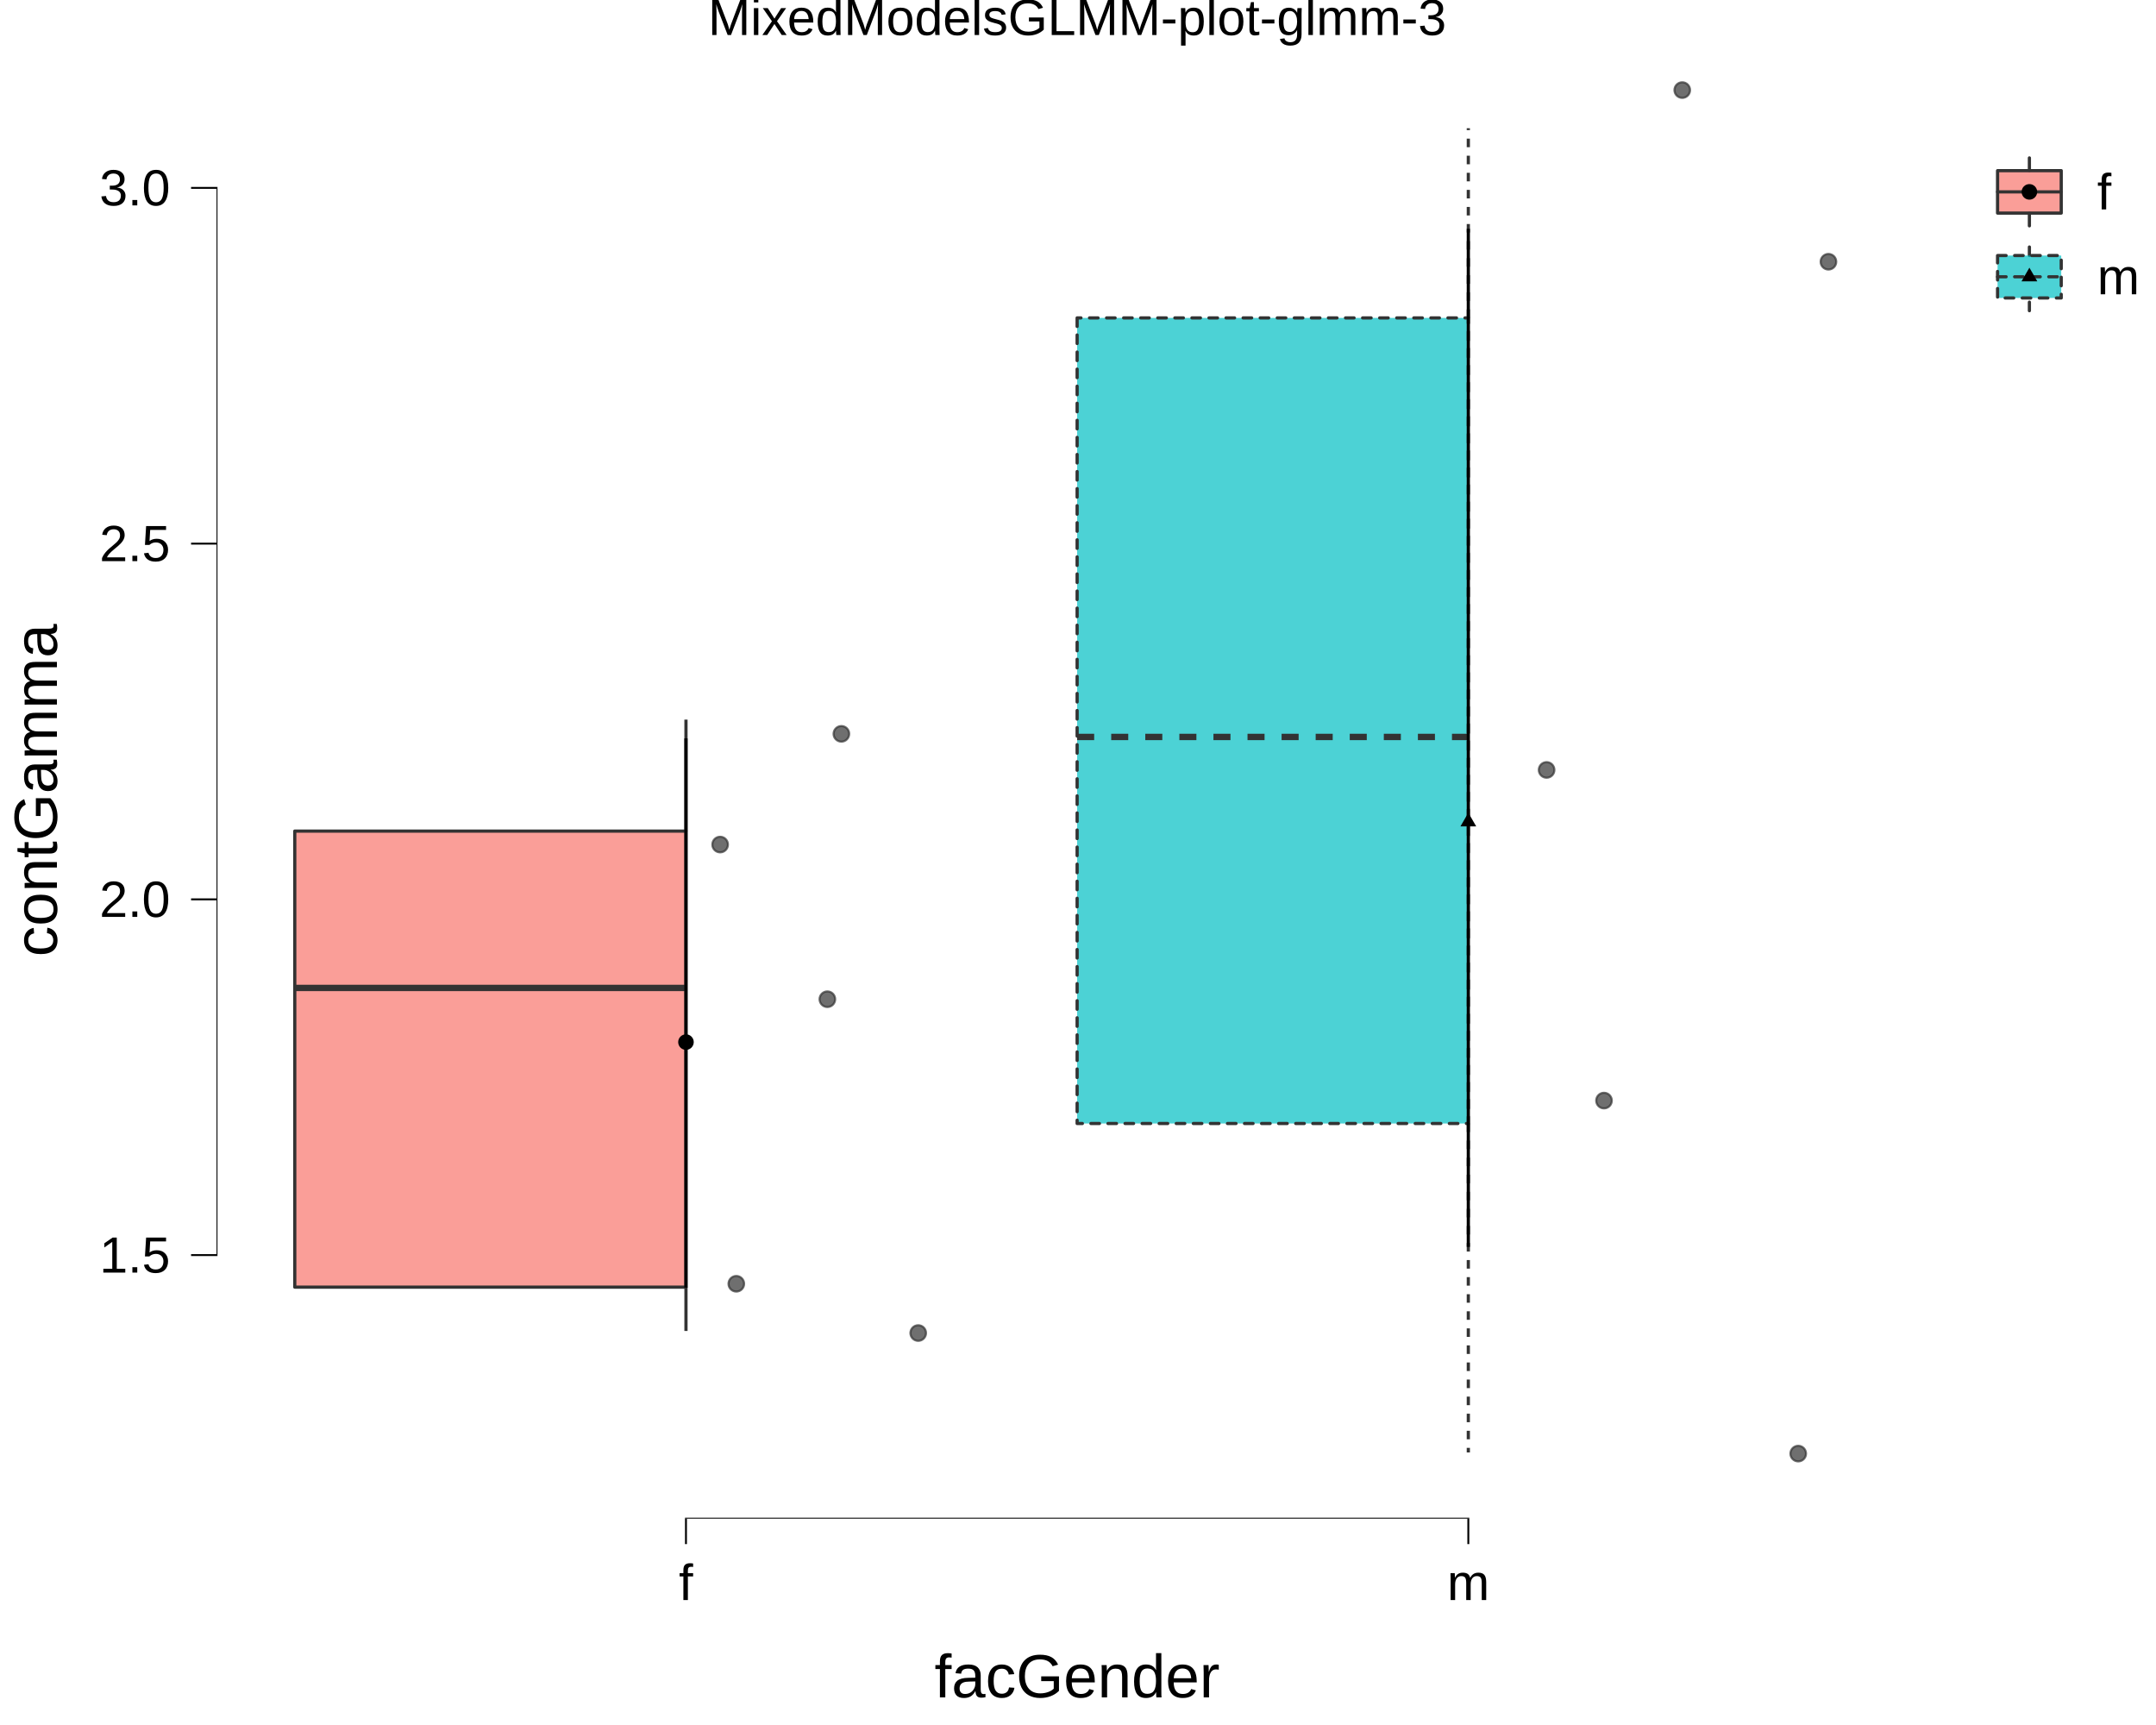
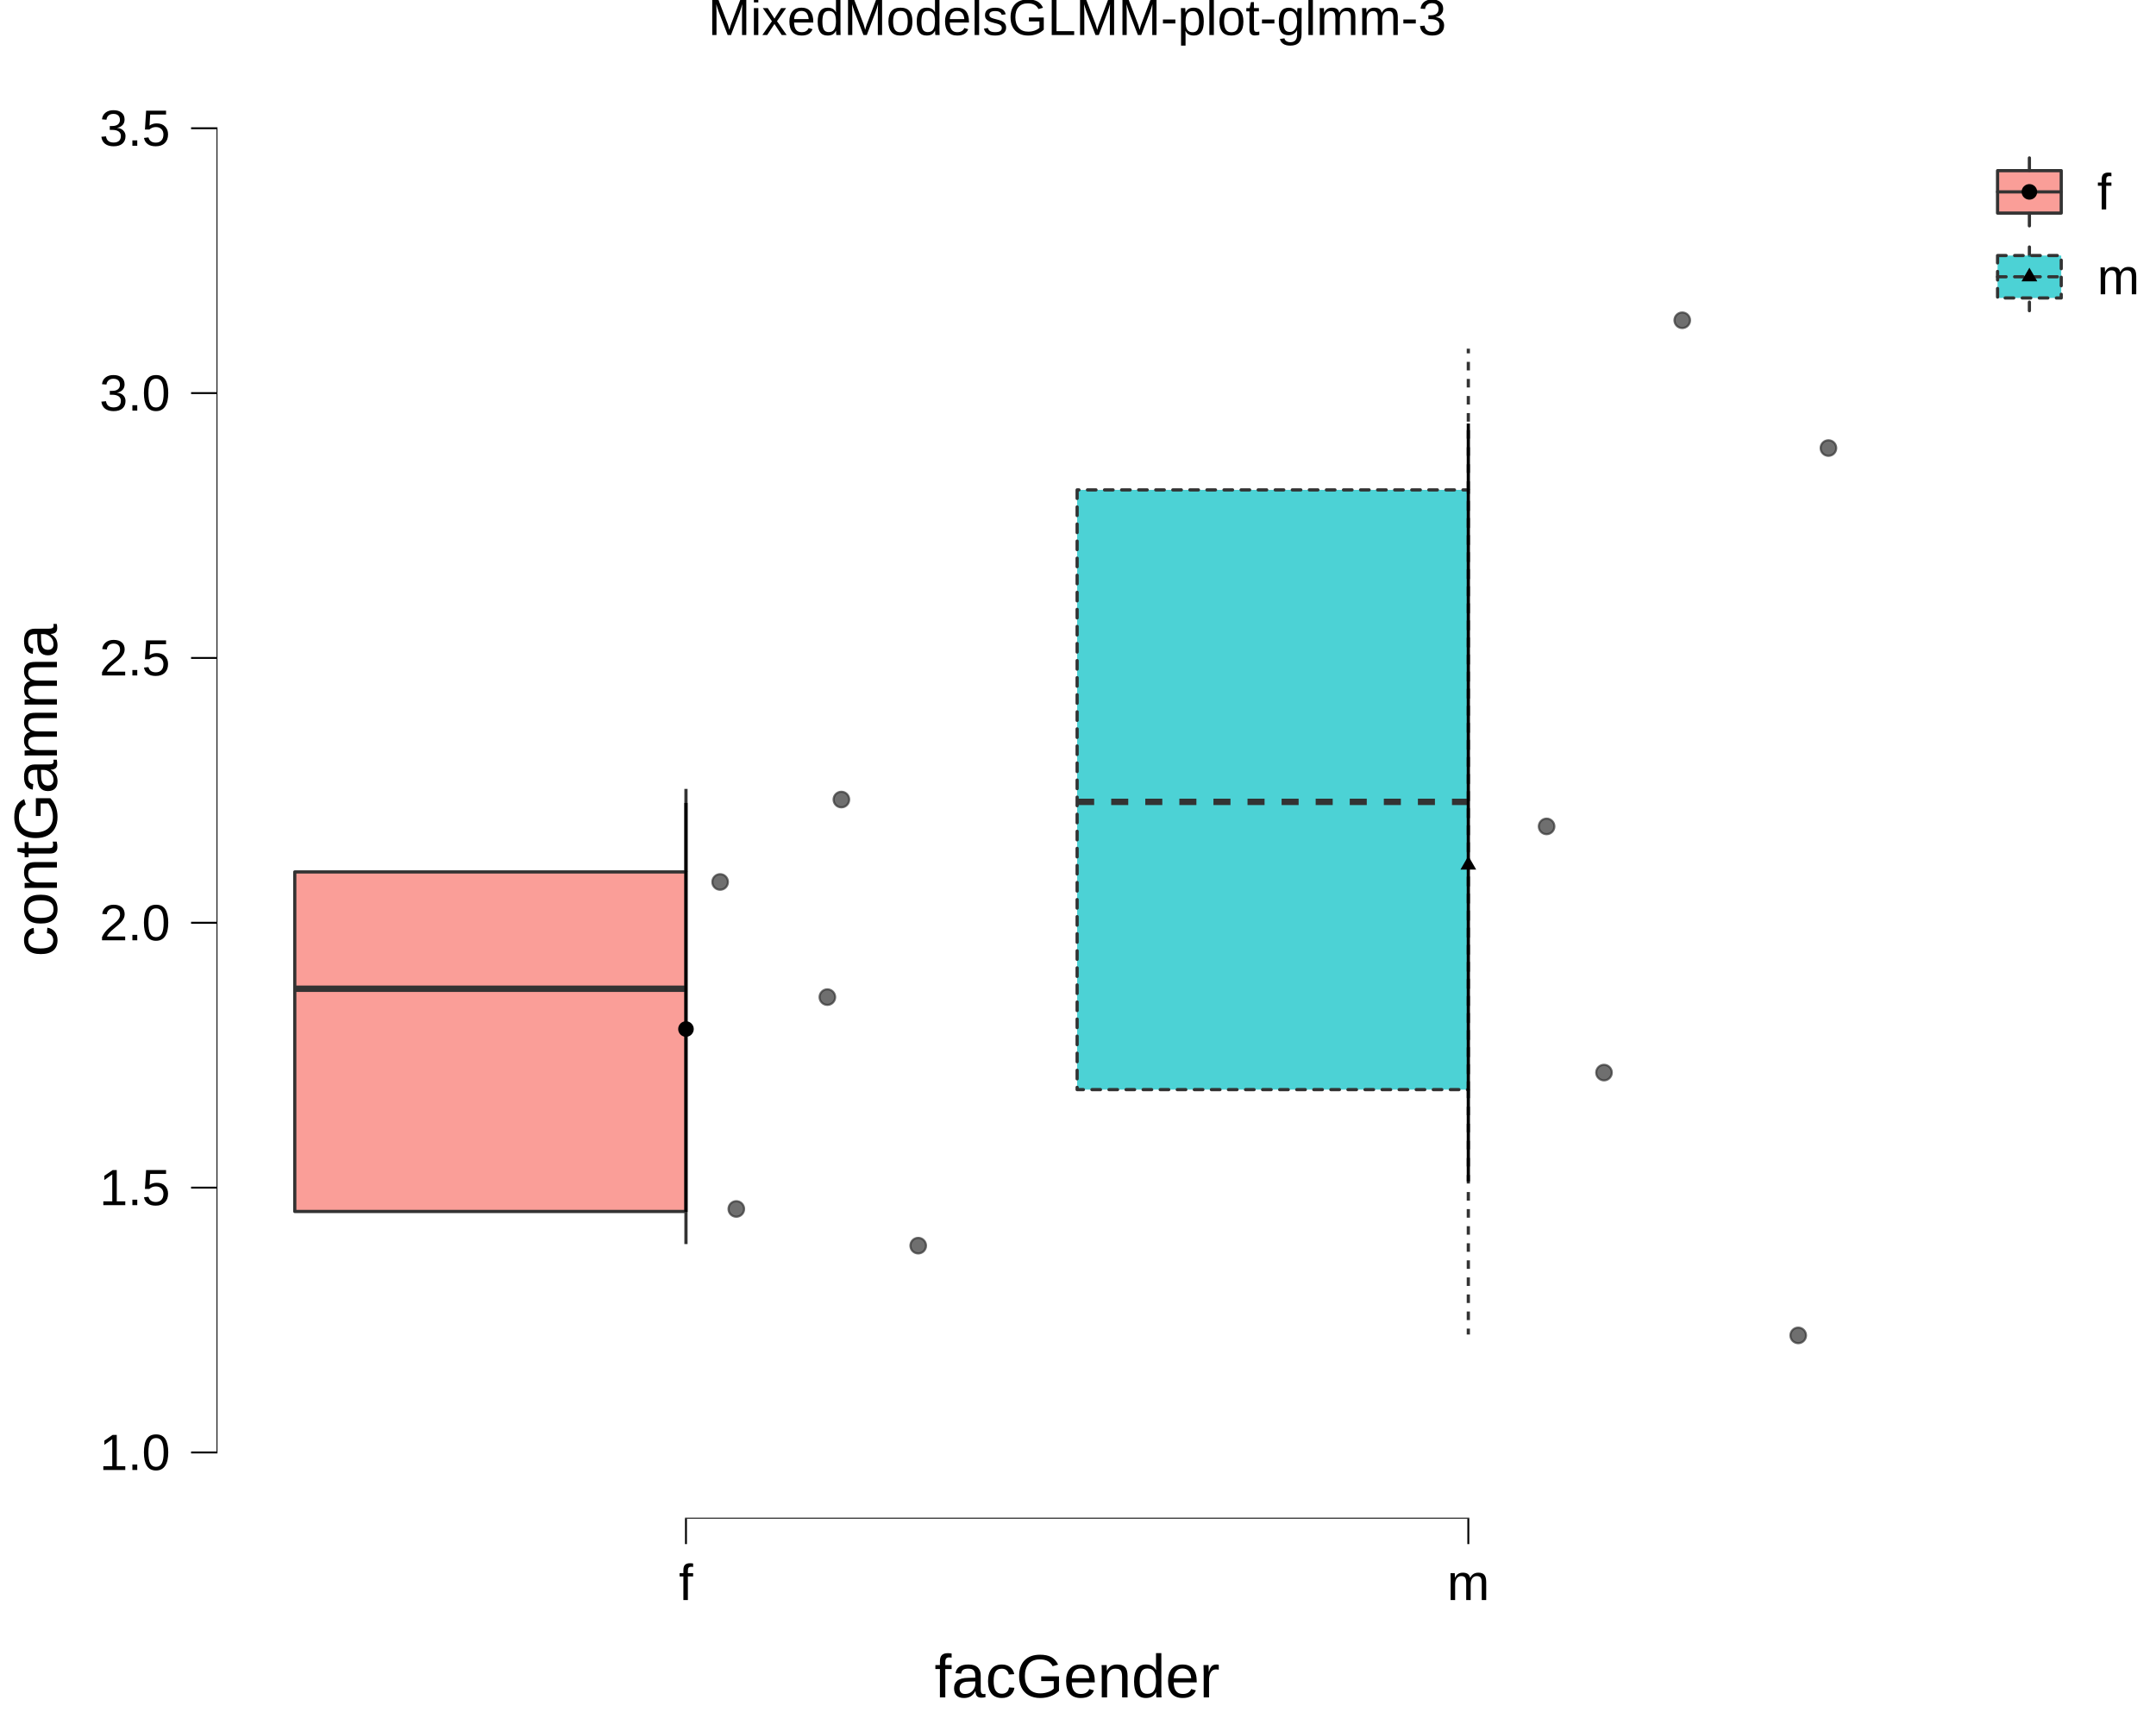
<svg xmlns="http://www.w3.org/2000/svg" viewBox="0 0 720.00 576.00">
  <defs>
    <style type="text/css">
    line, polyline, polygon, path, rect, circle {
      fill: none;
      stroke: #000000;
      stroke-linecap: round;
      stroke-linejoin: round;
      stroke-miterlimit: 10.00;
    }
  </style>
  </defs>
  <rect width="100%" height="100%" style="stroke: none; fill: #FFFFFF;" />
  <rect x="0.00" y="0.00" width="720.00" height="576.00" style="stroke-width: 10.67; stroke: none;" />
  <defs>
    <clipPath id="cpNzIuMzF8NjQ3LjExfDUwNy4xMHwyMC43MQ==">
      <rect x="72.31" y="20.71" width="574.80" height="486.38" />
    </clipPath>
  </defs>
  <rect x="72.31" y="20.71" width="574.80" height="486.38" style="stroke-width: 10.67; stroke: none;" clip-path="url(#cpNzIuMzF8NjQ3LjExfDUwNy4xMHwyMC43MQ==)" />
-   <circle cx="280.98" cy="245.04" r="1.95pt" style="stroke-width: 0.71; stroke: #333333; stroke-opacity: 0.70; fill: #333333; fill-opacity: 0.70;" clip-path="url(#cpNzIuMzF8NjQ3LjExfDUwNy4xMHwyMC43MQ==)" />
-   <circle cx="240.49" cy="282.01" r="1.95pt" style="stroke-width: 0.71; stroke: #333333; stroke-opacity: 0.70; fill: #333333; fill-opacity: 0.70;" clip-path="url(#cpNzIuMzF8NjQ3LjExfDUwNy4xMHwyMC43MQ==)" />
-   <circle cx="306.64" cy="445.12" r="1.95pt" style="stroke-width: 0.71; stroke: #333333; stroke-opacity: 0.70; fill: #333333; fill-opacity: 0.70;" clip-path="url(#cpNzIuMzF8NjQ3LjExfDUwNy4xMHwyMC43MQ==)" />
-   <circle cx="276.30" cy="333.65" r="1.95pt" style="stroke-width: 0.71; stroke: #333333; stroke-opacity: 0.70; fill: #333333; fill-opacity: 0.70;" clip-path="url(#cpNzIuMzF8NjQ3LjExfDUwNy4xMHwyMC43MQ==)" />
-   <circle cx="245.89" cy="428.67" r="1.95pt" style="stroke-width: 0.71; stroke: #333333; stroke-opacity: 0.70; fill: #333333; fill-opacity: 0.70;" clip-path="url(#cpNzIuMzF8NjQ3LjExfDUwNy4xMHwyMC43MQ==)" />
-   <line x1="229.08" y1="277.51" x2="229.08" y2="240.28" style="stroke-width: 1.07; stroke: #333333; stroke-linecap: butt;" clip-path="url(#cpNzIuMzF8NjQ3LjExfDUwNy4xMHwyMC43MQ==)" />
-   <line x1="229.08" y1="429.79" x2="229.08" y2="444.43" style="stroke-width: 1.07; stroke: #333333; stroke-linecap: butt;" clip-path="url(#cpNzIuMzF8NjQ3LjExfDUwNy4xMHwyMC43MQ==)" />
-   <polygon points="98.44,277.51 98.44,429.79 229.08,429.79 229.08,277.51 98.44,277.51 " style="stroke-width: 1.07; stroke: #333333; fill: #F8766D; fill-opacity: 0.70;" clip-path="url(#cpNzIuMzF8NjQ3LjExfDUwNy4xMHwyMC43MQ==)" />
-   <line x1="98.44" y1="329.89" x2="229.08" y2="329.89" style="stroke-width: 2.13; stroke: #333333; stroke-linecap: butt;" clip-path="url(#cpNzIuMzF8NjQ3LjExfDUwNy4xMHwyMC43MQ==)" />
-   <circle cx="561.79" cy="30.08" r="1.95pt" style="stroke-width: 0.71; stroke: #333333; stroke-opacity: 0.70; fill: #333333; fill-opacity: 0.70;" clip-path="url(#cpNzIuMzF8NjQ3LjExfDUwNy4xMHwyMC43MQ==)" />
-   <circle cx="600.52" cy="485.38" r="1.95pt" style="stroke-width: 0.71; stroke: #333333; stroke-opacity: 0.70; fill: #333333; fill-opacity: 0.70;" clip-path="url(#cpNzIuMzF8NjQ3LjExfDUwNy4xMHwyMC43MQ==)" />
-   <circle cx="516.49" cy="257.09" r="1.95pt" style="stroke-width: 0.71; stroke: #333333; stroke-opacity: 0.70; fill: #333333; fill-opacity: 0.70;" clip-path="url(#cpNzIuMzF8NjQ3LjExfDUwNy4xMHwyMC43MQ==)" />
-   <circle cx="610.61" cy="87.40" r="1.95pt" style="stroke-width: 0.71; stroke: #333333; stroke-opacity: 0.70; fill: #333333; fill-opacity: 0.70;" clip-path="url(#cpNzIuMzF8NjQ3LjExfDUwNy4xMHwyMC43MQ==)" />
-   <circle cx="535.66" cy="367.50" r="1.95pt" style="stroke-width: 0.71; stroke: #333333; stroke-opacity: 0.70; fill: #333333; fill-opacity: 0.70;" clip-path="url(#cpNzIuMzF8NjQ3LjExfDUwNy4xMHwyMC43MQ==)" />
-   <line x1="490.35" y1="106.15" x2="490.35" y2="42.82" style="stroke-width: 1.07; stroke: #333333; stroke-dasharray: 2.85,2.85; stroke-linecap: butt;" clip-path="url(#cpNzIuMzF8NjQ3LjExfDUwNy4xMHwyMC43MQ==)" />
-   <line x1="490.35" y1="375.15" x2="490.35" y2="484.99" style="stroke-width: 1.07; stroke: #333333; stroke-dasharray: 2.85,2.85; stroke-linecap: butt;" clip-path="url(#cpNzIuMzF8NjQ3LjExfDUwNy4xMHwyMC43MQ==)" />
-   <polygon points="359.71,106.15 359.71,375.15 490.35,375.15 490.35,106.15 359.71,106.15 " style="stroke-width: 1.07; stroke: #333333; stroke-dasharray: 2.85,2.85; fill: #00BFC4; fill-opacity: 0.70;" clip-path="url(#cpNzIuMzF8NjQ3LjExfDUwNy4xMHwyMC43MQ==)" />
-   <line x1="359.71" y1="246.08" x2="490.35" y2="246.08" style="stroke-width: 2.13; stroke: #333333; stroke-dasharray: 5.69,5.69; stroke-linecap: butt;" clip-path="url(#cpNzIuMzF8NjQ3LjExfDUwNy4xMHwyMC43MQ==)" />
-   <circle cx="229.08" cy="347.97" r="1.95pt" style="stroke-width: 0.71; stroke: none; fill: #000000;" clip-path="url(#cpNzIuMzF8NjQ3LjExfDUwNy4xMHwyMC43MQ==)" />
-   <polygon points="490.35,271.38 492.98,275.94 487.72,275.94 " style="stroke-width: 0.71; stroke: none; fill: #000000;" clip-path="url(#cpNzIuMzF8NjQ3LjExfDUwNy4xMHwyMC43MQ==)" />
-   <polyline points="229.08,246.56 229.08,246.56 " style="stroke-width: 1.07; stroke-linecap: butt;" clip-path="url(#cpNzIuMzF8NjQ3LjExfDUwNy4xMHwyMC43MQ==)" />
-   <polyline points="229.08,246.56 229.08,429.94 " style="stroke-width: 1.07; stroke-linecap: butt;" clip-path="url(#cpNzIuMzF8NjQ3LjExfDUwNy4xMHwyMC43MQ==)" />
-   <polyline points="229.08,429.94 229.08,429.94 " style="stroke-width: 1.07; stroke-linecap: butt;" clip-path="url(#cpNzIuMzF8NjQ3LjExfDUwNy4xMHwyMC43MQ==)" />
-   <polyline points="490.35,76.40 490.35,76.40 " style="stroke-width: 1.07; stroke-linecap: butt;" clip-path="url(#cpNzIuMzF8NjQ3LjExfDUwNy4xMHwyMC43MQ==)" />
-   <polyline points="490.35,76.40 490.35,416.35 " style="stroke-width: 1.07; stroke-linecap: butt;" clip-path="url(#cpNzIuMzF8NjQ3LjExfDUwNy4xMHwyMC43MQ==)" />
-   <polyline points="490.35,416.35 490.35,416.35 " style="stroke-width: 1.07; stroke-linecap: butt;" clip-path="url(#cpNzIuMzF8NjQ3LjExfDUwNy4xMHwyMC43MQ==)" />
+   <circle cx="280.98" cy="266.98" r="1.95pt" style="stroke-width: 0.71; stroke: #333333; stroke-opacity: 0.70; fill: #333333; fill-opacity: 0.70;" clip-path="url(#cpNzIuMzF8NjQ3LjExfDUwNy4xMHwyMC43MQ==)" />
+   <circle cx="240.49" cy="294.50" r="1.95pt" style="stroke-width: 0.71; stroke: #333333; stroke-opacity: 0.70; fill: #333333; fill-opacity: 0.70;" clip-path="url(#cpNzIuMzF8NjQ3LjExfDUwNy4xMHwyMC43MQ==)" />
+   <circle cx="306.64" cy="415.94" r="1.95pt" style="stroke-width: 0.71; stroke: #333333; stroke-opacity: 0.70; fill: #333333; fill-opacity: 0.70;" clip-path="url(#cpNzIuMzF8NjQ3LjExfDUwNy4xMHwyMC43MQ==)" />
+   <circle cx="276.30" cy="332.95" r="1.95pt" style="stroke-width: 0.71; stroke: #333333; stroke-opacity: 0.70; fill: #333333; fill-opacity: 0.70;" clip-path="url(#cpNzIuMzF8NjQ3LjExfDUwNy4xMHwyMC43MQ==)" />
+   <circle cx="245.89" cy="403.69" r="1.95pt" style="stroke-width: 0.71; stroke: #333333; stroke-opacity: 0.70; fill: #333333; fill-opacity: 0.70;" clip-path="url(#cpNzIuMzF8NjQ3LjExfDUwNy4xMHwyMC43MQ==)" />
+   <line x1="229.08" y1="291.15" x2="229.08" y2="263.43" style="stroke-width: 1.07; stroke: #333333; stroke-linecap: butt;" clip-path="url(#cpNzIuMzF8NjQ3LjExfDUwNy4xMHwyMC43MQ==)" />
+   <line x1="229.08" y1="404.52" x2="229.08" y2="415.42" style="stroke-width: 1.07; stroke: #333333; stroke-linecap: butt;" clip-path="url(#cpNzIuMzF8NjQ3LjExfDUwNy4xMHwyMC43MQ==)" />
+   <polygon points="98.44,291.15 98.44,404.52 229.08,404.52 229.08,291.15 98.44,291.15 " style="stroke-width: 1.07; stroke: #333333; fill: #F8766D; fill-opacity: 0.70;" clip-path="url(#cpNzIuMzF8NjQ3LjExfDUwNy4xMHwyMC43MQ==)" />
+   <line x1="98.44" y1="330.15" x2="229.08" y2="330.15" style="stroke-width: 2.13; stroke: #333333; stroke-linecap: butt;" clip-path="url(#cpNzIuMzF8NjQ3LjExfDUwNy4xMHwyMC43MQ==)" />
+   <circle cx="561.79" cy="106.94" r="1.95pt" style="stroke-width: 0.71; stroke: #333333; stroke-opacity: 0.70; fill: #333333; fill-opacity: 0.70;" clip-path="url(#cpNzIuMzF8NjQ3LjExfDUwNy4xMHwyMC43MQ==)" />
+   <circle cx="600.52" cy="445.91" r="1.95pt" style="stroke-width: 0.71; stroke: #333333; stroke-opacity: 0.70; fill: #333333; fill-opacity: 0.70;" clip-path="url(#cpNzIuMzF8NjQ3LjExfDUwNy4xMHwyMC43MQ==)" />
+   <circle cx="516.49" cy="275.95" r="1.95pt" style="stroke-width: 0.71; stroke: #333333; stroke-opacity: 0.70; fill: #333333; fill-opacity: 0.70;" clip-path="url(#cpNzIuMzF8NjQ3LjExfDUwNy4xMHwyMC43MQ==)" />
+   <circle cx="610.61" cy="149.61" r="1.95pt" style="stroke-width: 0.71; stroke: #333333; stroke-opacity: 0.70; fill: #333333; fill-opacity: 0.70;" clip-path="url(#cpNzIuMzF8NjQ3LjExfDUwNy4xMHwyMC43MQ==)" />
+   <circle cx="535.66" cy="358.15" r="1.95pt" style="stroke-width: 0.71; stroke: #333333; stroke-opacity: 0.70; fill: #333333; fill-opacity: 0.70;" clip-path="url(#cpNzIuMzF8NjQ3LjExfDUwNy4xMHwyMC43MQ==)" />
+   <line x1="490.35" y1="163.58" x2="490.35" y2="116.43" style="stroke-width: 1.07; stroke: #333333; stroke-dasharray: 2.85,2.85; stroke-linecap: butt;" clip-path="url(#cpNzIuMzF8NjQ3LjExfDUwNy4xMHwyMC43MQ==)" />
+   <line x1="490.35" y1="363.84" x2="490.35" y2="445.62" style="stroke-width: 1.07; stroke: #333333; stroke-dasharray: 2.85,2.85; stroke-linecap: butt;" clip-path="url(#cpNzIuMzF8NjQ3LjExfDUwNy4xMHwyMC43MQ==)" />
+   <polygon points="359.71,163.58 359.71,363.84 490.35,363.84 490.35,163.58 359.71,163.58 " style="stroke-width: 1.07; stroke: #333333; stroke-dasharray: 2.85,2.85; fill: #00BFC4; fill-opacity: 0.70;" clip-path="url(#cpNzIuMzF8NjQ3LjExfDUwNy4xMHwyMC43MQ==)" />
+   <line x1="359.71" y1="267.75" x2="490.35" y2="267.75" style="stroke-width: 2.13; stroke: #333333; stroke-dasharray: 5.69,5.69; stroke-linecap: butt;" clip-path="url(#cpNzIuMzF8NjQ3LjExfDUwNy4xMHwyMC43MQ==)" />
+   <circle cx="229.08" cy="343.61" r="1.95pt" style="stroke-width: 0.71; stroke: none; fill: #000000;" clip-path="url(#cpNzIuMzF8NjQ3LjExfDUwNy4xMHwyMC43MQ==)" />
+   <polygon points="490.35,285.81 492.98,290.37 487.72,290.37 " style="stroke-width: 0.71; stroke: none; fill: #000000;" clip-path="url(#cpNzIuMzF8NjQ3LjExfDUwNy4xMHwyMC43MQ==)" />
+   <polyline points="229.08,268.11 229.08,268.11 " style="stroke-width: 1.07; stroke-linecap: butt;" clip-path="url(#cpNzIuMzF8NjQ3LjExfDUwNy4xMHwyMC43MQ==)" />
+   <polyline points="229.08,268.11 229.08,404.63 " style="stroke-width: 1.07; stroke-linecap: butt;" clip-path="url(#cpNzIuMzF8NjQ3LjExfDUwNy4xMHwyMC43MQ==)" />
+   <polyline points="229.08,404.63 229.08,404.63 " style="stroke-width: 1.07; stroke-linecap: butt;" clip-path="url(#cpNzIuMzF8NjQ3LjExfDUwNy4xMHwyMC43MQ==)" />
+   <polyline points="490.35,141.42 490.35,141.42 " style="stroke-width: 1.07; stroke-linecap: butt;" clip-path="url(#cpNzIuMzF8NjQ3LjExfDUwNy4xMHwyMC43MQ==)" />
+   <polyline points="490.35,141.42 490.35,394.51 " style="stroke-width: 1.07; stroke-linecap: butt;" clip-path="url(#cpNzIuMzF8NjQ3LjExfDUwNy4xMHwyMC43MQ==)" />
+   <polyline points="490.35,394.51 490.35,394.51 " style="stroke-width: 1.07; stroke-linecap: butt;" clip-path="url(#cpNzIuMzF8NjQ3LjExfDUwNy4xMHwyMC43MQ==)" />
  <line x1="228.76" y1="507.10" x2="490.67" y2="507.10" style="stroke-width: 0.64; stroke-linecap: butt;" clip-path="url(#cpNzIuMzF8NjQ3LjExfDUwNy4xMHwyMC43MQ==)" />
-   <line x1="72.31" y1="419.41" x2="72.31" y2="62.42" style="stroke-width: 0.64; stroke-linecap: butt;" clip-path="url(#cpNzIuMzF8NjQ3LjExfDUwNy4xMHwyMC43MQ==)" />
+   <line x1="72.31" y1="485.31" x2="72.31" y2="42.50" style="stroke-width: 0.64; stroke-linecap: butt;" clip-path="url(#cpNzIuMzF8NjQ3LjExfDUwNy4xMHwyMC43MQ==)" />
  <rect x="72.31" y="20.71" width="574.80" height="486.38" style="stroke-width: 0.00; stroke: none;" clip-path="url(#cpNzIuMzF8NjQ3LjExfDUwNy4xMHwyMC43MQ==)" />
  <defs>
    <clipPath id="cpMC4wMHw3MjAuMDB8NTc2LjAwfDAuMDA=">
      <rect x="0.00" y="0.00" width="720.00" height="576.00" />
    </clipPath>
  </defs>
  <polyline points="72.31,507.10 72.31,20.71 " style="stroke-width: 0.00; stroke: none; stroke-linecap: butt;" clip-path="url(#cpMC4wMHw3MjAuMDB8NTc2LjAwfDAuMDA=)" />
  <g clip-path="url(#cpMC4wMHw3MjAuMDB8NTc2LjAwfDAuMDA=)">
-     <text x="33.21" y="424.94" style="font-size: 17.00px; font-family: Liberation Sans;" textLength="23.62px" lengthAdjust="spacingAndGlyphs">1.5</text>
+     <text x="33.21" y="490.84" style="font-size: 17.00px; font-family: Liberation Sans;" textLength="23.62px" lengthAdjust="spacingAndGlyphs">1.0</text>
  </g>
  <g clip-path="url(#cpMC4wMHw3MjAuMDB8NTc2LjAwfDAuMDA=)">
-     <text x="33.21" y="306.16" style="font-size: 17.00px; font-family: Liberation Sans;" textLength="23.62px" lengthAdjust="spacingAndGlyphs">2.0</text>
+     <text x="33.21" y="402.41" style="font-size: 17.00px; font-family: Liberation Sans;" textLength="23.62px" lengthAdjust="spacingAndGlyphs">1.5</text>
  </g>
  <g clip-path="url(#cpMC4wMHw3MjAuMDB8NTc2LjAwfDAuMDA=)">
-     <text x="33.21" y="187.37" style="font-size: 17.00px; font-family: Liberation Sans;" textLength="23.62px" lengthAdjust="spacingAndGlyphs">2.5</text>
+     <text x="33.21" y="313.97" style="font-size: 17.00px; font-family: Liberation Sans;" textLength="23.62px" lengthAdjust="spacingAndGlyphs">2.0</text>
  </g>
  <g clip-path="url(#cpMC4wMHw3MjAuMDB8NTc2LjAwfDAuMDA=)">
-     <text x="33.21" y="68.59" style="font-size: 17.00px; font-family: Liberation Sans;" textLength="23.62px" lengthAdjust="spacingAndGlyphs">3.0</text>
+     <text x="33.21" y="225.54" style="font-size: 17.00px; font-family: Liberation Sans;" textLength="23.62px" lengthAdjust="spacingAndGlyphs">2.5</text>
  </g>
-   <polyline points="63.81,419.09 72.31,419.09 " style="stroke-width: 0.64; stroke-linecap: butt;" clip-path="url(#cpMC4wMHw3MjAuMDB8NTc2LjAwfDAuMDA=)" />
-   <polyline points="63.81,300.31 72.31,300.31 " style="stroke-width: 0.64; stroke-linecap: butt;" clip-path="url(#cpMC4wMHw3MjAuMDB8NTc2LjAwfDAuMDA=)" />
-   <polyline points="63.81,181.52 72.31,181.52 " style="stroke-width: 0.64; stroke-linecap: butt;" clip-path="url(#cpMC4wMHw3MjAuMDB8NTc2LjAwfDAuMDA=)" />
-   <polyline points="63.81,62.74 72.31,62.74 " style="stroke-width: 0.64; stroke-linecap: butt;" clip-path="url(#cpMC4wMHw3MjAuMDB8NTc2LjAwfDAuMDA=)" />
+   <g clip-path="url(#cpMC4wMHw3MjAuMDB8NTc2LjAwfDAuMDA=)">
+     <text x="33.21" y="137.11" style="font-size: 17.00px; font-family: Liberation Sans;" textLength="23.62px" lengthAdjust="spacingAndGlyphs">3.0</text>
+   </g>
+   <g clip-path="url(#cpMC4wMHw3MjAuMDB8NTc2LjAwfDAuMDA=)">
+     <text x="33.21" y="48.67" style="font-size: 17.00px; font-family: Liberation Sans;" textLength="23.62px" lengthAdjust="spacingAndGlyphs">3.5</text>
+   </g>
+   <polyline points="63.81,484.99 72.31,484.99 " style="stroke-width: 0.64; stroke-linecap: butt;" clip-path="url(#cpMC4wMHw3MjAuMDB8NTc2LjAwfDAuMDA=)" />
+   <polyline points="63.81,396.56 72.31,396.56 " style="stroke-width: 0.64; stroke-linecap: butt;" clip-path="url(#cpMC4wMHw3MjAuMDB8NTc2LjAwfDAuMDA=)" />
+   <polyline points="63.81,308.12 72.31,308.12 " style="stroke-width: 0.64; stroke-linecap: butt;" clip-path="url(#cpMC4wMHw3MjAuMDB8NTc2LjAwfDAuMDA=)" />
+   <polyline points="63.81,219.69 72.31,219.69 " style="stroke-width: 0.64; stroke-linecap: butt;" clip-path="url(#cpMC4wMHw3MjAuMDB8NTc2LjAwfDAuMDA=)" />
+   <polyline points="63.81,131.26 72.31,131.26 " style="stroke-width: 0.64; stroke-linecap: butt;" clip-path="url(#cpMC4wMHw3MjAuMDB8NTc2LjAwfDAuMDA=)" />
+   <polyline points="63.81,42.82 72.31,42.82 " style="stroke-width: 0.64; stroke-linecap: butt;" clip-path="url(#cpMC4wMHw3MjAuMDB8NTc2LjAwfDAuMDA=)" />
  <polyline points="72.31,507.10 647.11,507.10 " style="stroke-width: 0.00; stroke: none; stroke-linecap: butt;" clip-path="url(#cpMC4wMHw3MjAuMDB8NTc2LjAwfDAuMDA=)" />
  <polyline points="229.08,515.60 229.08,507.10 " style="stroke-width: 0.64; stroke-linecap: butt;" clip-path="url(#cpMC4wMHw3MjAuMDB8NTc2LjAwfDAuMDA=)" />
  <polyline points="490.35,515.60 490.35,507.10 " style="stroke-width: 0.64; stroke-linecap: butt;" clip-path="url(#cpMC4wMHw3MjAuMDB8NTc2LjAwfDAuMDA=)" />
  <g clip-path="url(#cpMC4wMHw3MjAuMDB8NTc2LjAwfDAuMDA=)">
    <text x="226.72" y="534.28" style="font-size: 17.00px; font-family: Liberation Sans;" textLength="4.72px" lengthAdjust="spacingAndGlyphs">f</text>
  </g>
  <g clip-path="url(#cpMC4wMHw3MjAuMDB8NTc2LjAwfDAuMDA=)">
    <text x="483.27" y="534.28" style="font-size: 17.00px; font-family: Liberation Sans;" textLength="14.16px" lengthAdjust="spacingAndGlyphs">m</text>
  </g>
  <g clip-path="url(#cpMC4wMHw3MjAuMDB8NTc2LjAwfDAuMDA=)">
    <text x="312.09" y="566.78" style="font-size: 20.40px; font-family: Liberation Sans;" textLength="95.25px" lengthAdjust="spacingAndGlyphs">facGender</text>
  </g>
  <g clip-path="url(#cpMC4wMHw3MjAuMDB8NTc2LjAwfDAuMDA=)">
    <text transform="translate(19.01,319.44) rotate(-90)" style="font-size: 20.40px; font-family: Liberation Sans;" textLength="111.08px" lengthAdjust="spacingAndGlyphs">contGamma</text>
  </g>
  <rect x="658.07" y="20.71" width="61.93" height="91.35" style="stroke-width: 0.75; stroke: none;" clip-path="url(#cpMC4wMHw3MjAuMDB8NTc2LjAwfDAuMDA=)" />
  <rect x="658.07" y="20.71" width="61.93" height="91.35" style="stroke-width: 10.67; stroke: none;" clip-path="url(#cpMC4wMHw3MjAuMDB8NTc2LjAwfDAuMDA=)" />
  <rect x="663.55" y="49.90" width="28.35" height="28.35" style="stroke-width: 10.67; stroke: none;" clip-path="url(#cpMC4wMHw3MjAuMDB8NTc2LjAwfDAuMDA=)" />
  <polyline points="677.72,75.41 677.72,71.16 " style="stroke-width: 1.07; stroke: #333333;" clip-path="url(#cpMC4wMHw3MjAuMDB8NTc2LjAwfDAuMDA=)" />
  <polyline points="677.72,56.98 677.72,52.73 " style="stroke-width: 1.07; stroke: #333333;" clip-path="url(#cpMC4wMHw3MjAuMDB8NTc2LjAwfDAuMDA=)" />
  <rect x="667.09" y="56.98" width="21.26" height="14.17" style="stroke-width: 1.07; stroke: #333333; fill: #F8766D; fill-opacity: 0.70;" clip-path="url(#cpMC4wMHw3MjAuMDB8NTc2LjAwfDAuMDA=)" />
  <polyline points="667.09,64.07 688.35,64.07 " style="stroke-width: 1.07; stroke: #333333;" clip-path="url(#cpMC4wMHw3MjAuMDB8NTc2LjAwfDAuMDA=)" />
  <circle cx="677.72" cy="64.07" r="1.95pt" style="stroke-width: 0.71; stroke: none; fill: #000000;" clip-path="url(#cpMC4wMHw3MjAuMDB8NTc2LjAwfDAuMDA=)" />
  <rect x="663.55" y="78.24" width="28.35" height="28.35" style="stroke-width: 10.67; stroke: none;" clip-path="url(#cpMC4wMHw3MjAuMDB8NTc2LjAwfDAuMDA=)" />
  <polyline points="677.72,103.75 677.72,99.50 " style="stroke-width: 1.07; stroke: #333333; stroke-dasharray: 2.85,2.85;" clip-path="url(#cpMC4wMHw3MjAuMDB8NTc2LjAwfDAuMDA=)" />
  <polyline points="677.72,85.33 677.72,81.08 " style="stroke-width: 1.07; stroke: #333333; stroke-dasharray: 2.85,2.85;" clip-path="url(#cpMC4wMHw3MjAuMDB8NTc2LjAwfDAuMDA=)" />
  <rect x="667.09" y="85.33" width="21.26" height="14.17" style="stroke-width: 1.07; stroke: #333333; stroke-dasharray: 2.85,2.85; fill: #00BFC4; fill-opacity: 0.70;" clip-path="url(#cpMC4wMHw3MjAuMDB8NTc2LjAwfDAuMDA=)" />
  <polyline points="667.09,92.42 688.35,92.42 " style="stroke-width: 1.07; stroke: #333333; stroke-dasharray: 2.85,2.85;" clip-path="url(#cpMC4wMHw3MjAuMDB8NTc2LjAwfDAuMDA=)" />
  <polygon points="677.72,89.38 680.36,93.94 675.09,93.94 " style="stroke-width: 0.71; stroke: none; fill: #000000;" clip-path="url(#cpMC4wMHw3MjAuMDB8NTc2LjAwfDAuMDA=)" />
  <g clip-path="url(#cpMC4wMHw3MjAuMDB8NTc2LjAwfDAuMDA=)">
    <text x="700.36" y="69.92" style="font-size: 17.00px; font-family: Liberation Sans;" textLength="4.72px" lengthAdjust="spacingAndGlyphs">f</text>
  </g>
  <g clip-path="url(#cpMC4wMHw3MjAuMDB8NTc2LjAwfDAuMDA=)">
    <text x="700.36" y="98.27" style="font-size: 17.00px; font-family: Liberation Sans;" textLength="14.16px" lengthAdjust="spacingAndGlyphs">m</text>
  </g>
  <g clip-path="url(#cpMC4wMHw3MjAuMDB8NTc2LjAwfDAuMDA=)">
    <text x="236.46" y="11.70" style="font-size: 17.00px; font-family: Liberation Sans;" textLength="246.50px" lengthAdjust="spacingAndGlyphs">MixedModelsGLMM-plot-glmm-3</text>
  </g>
</svg>
